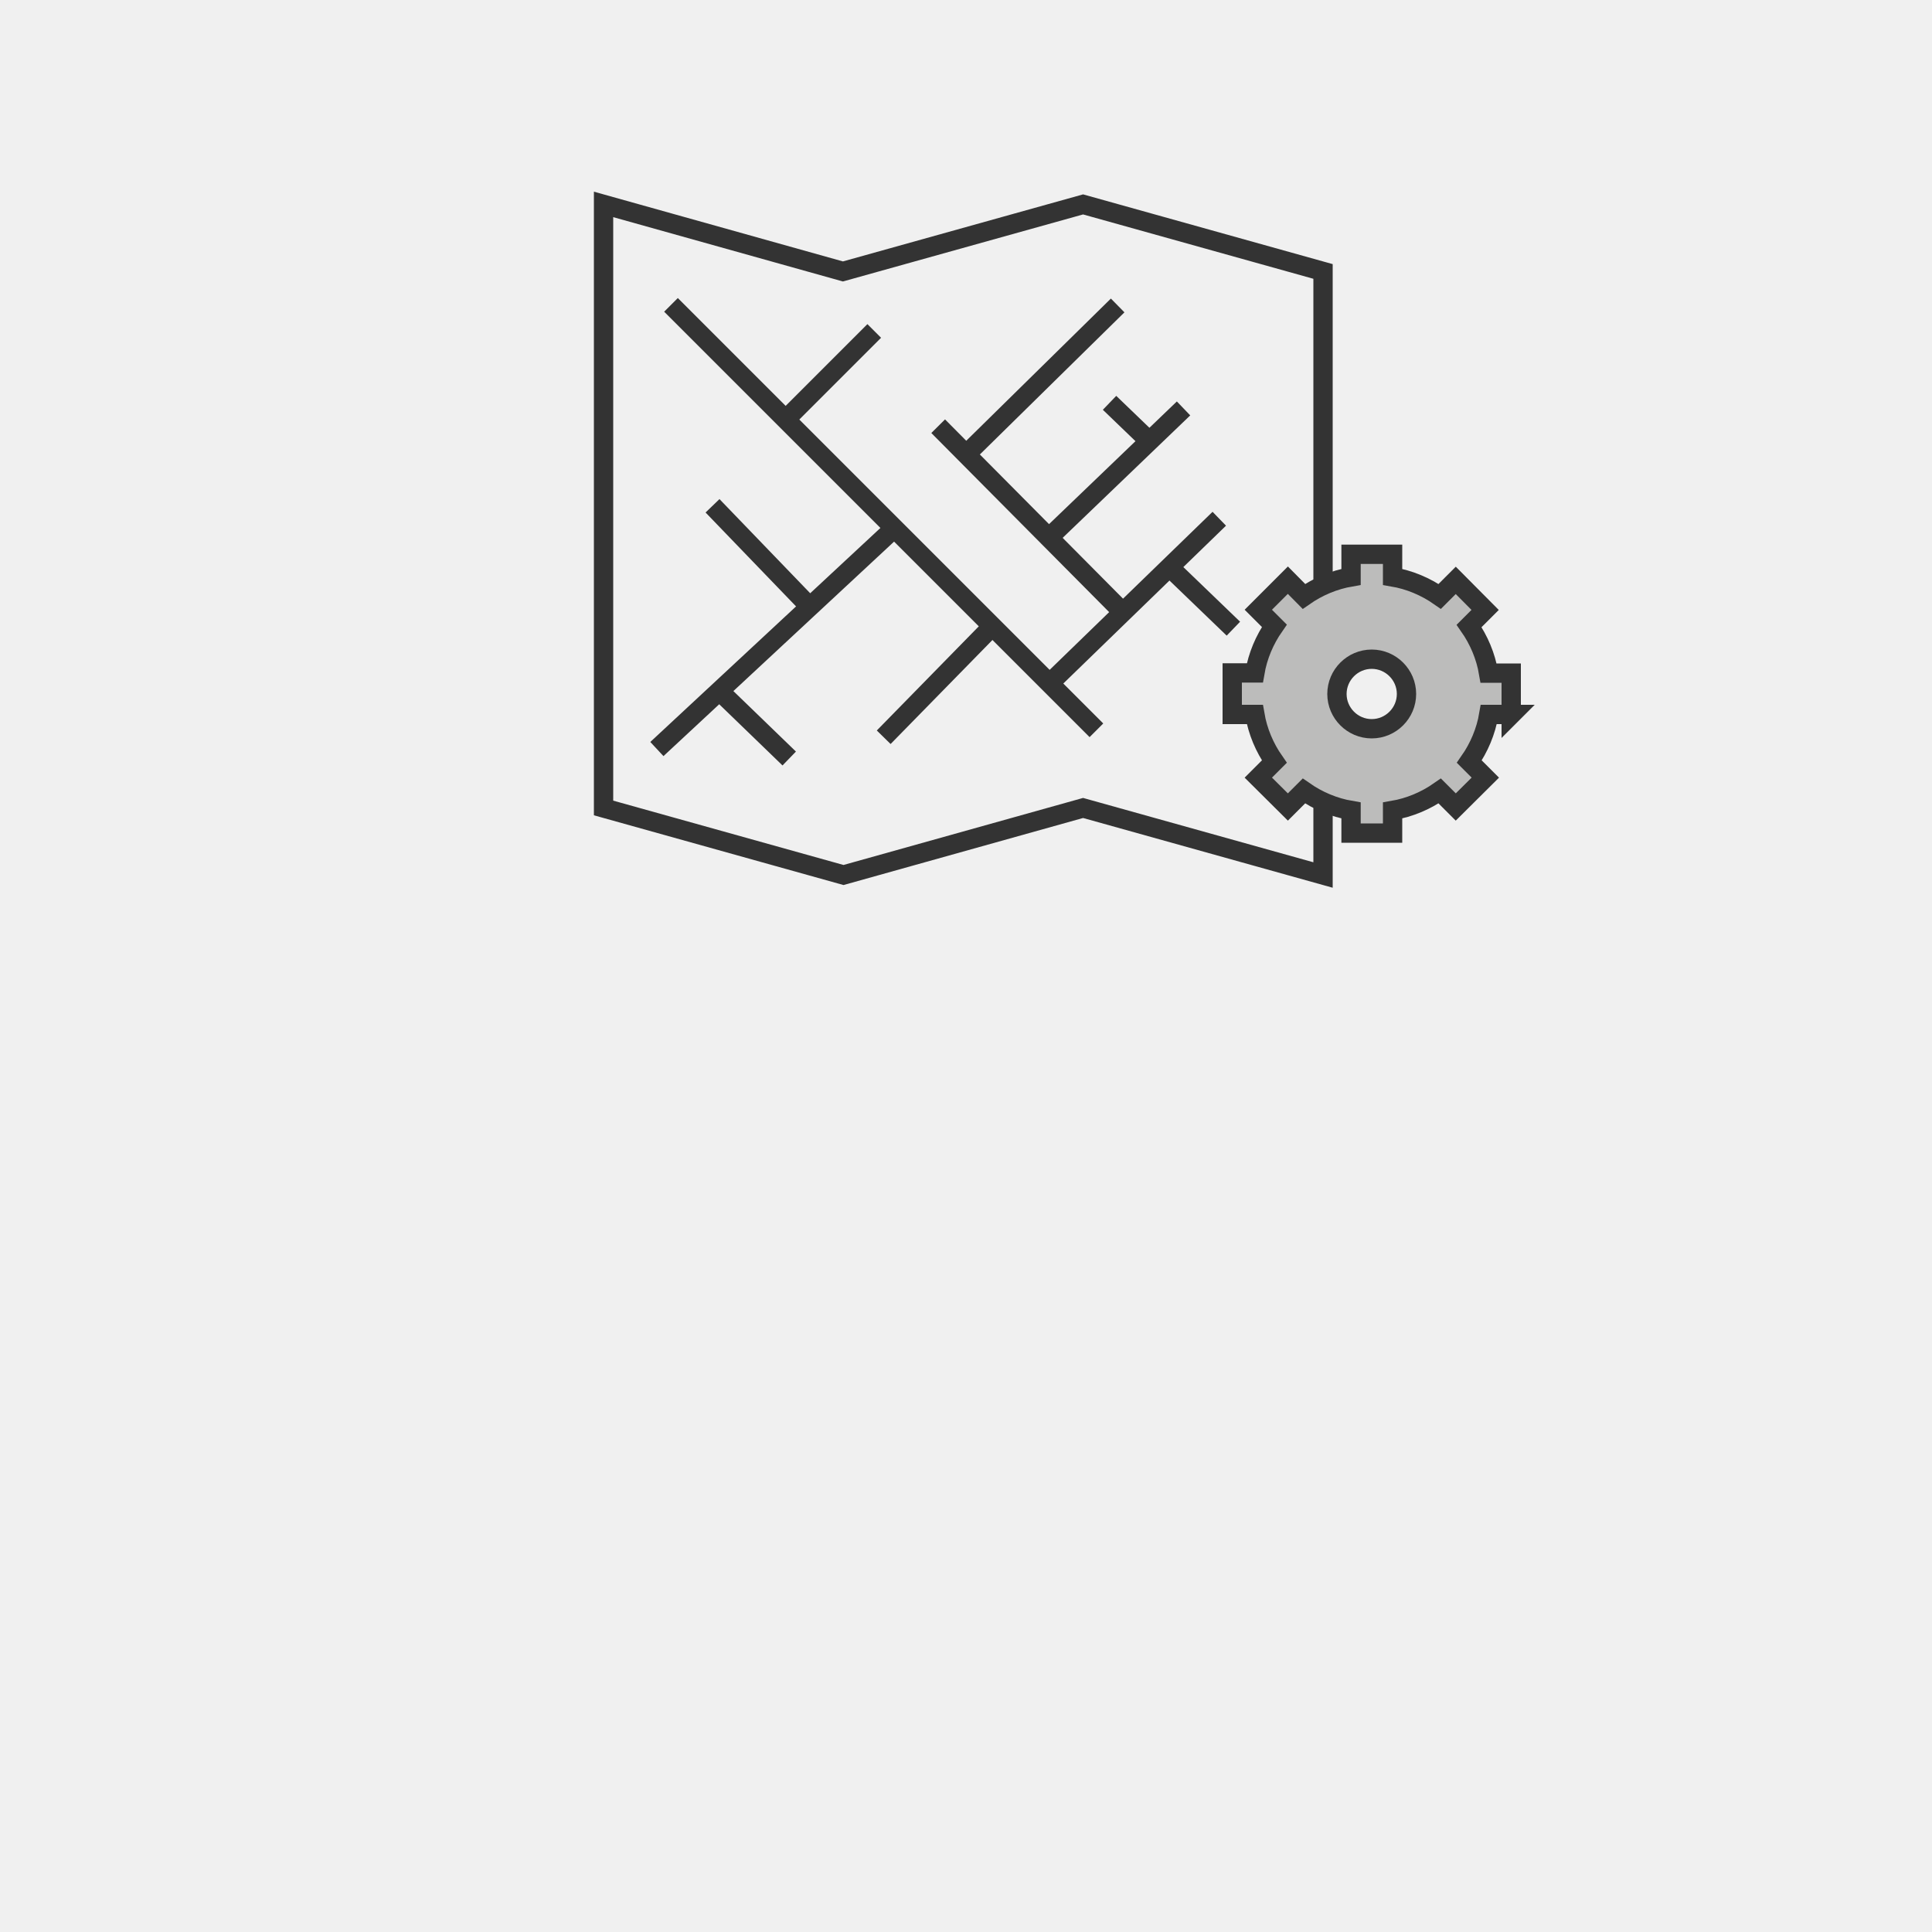
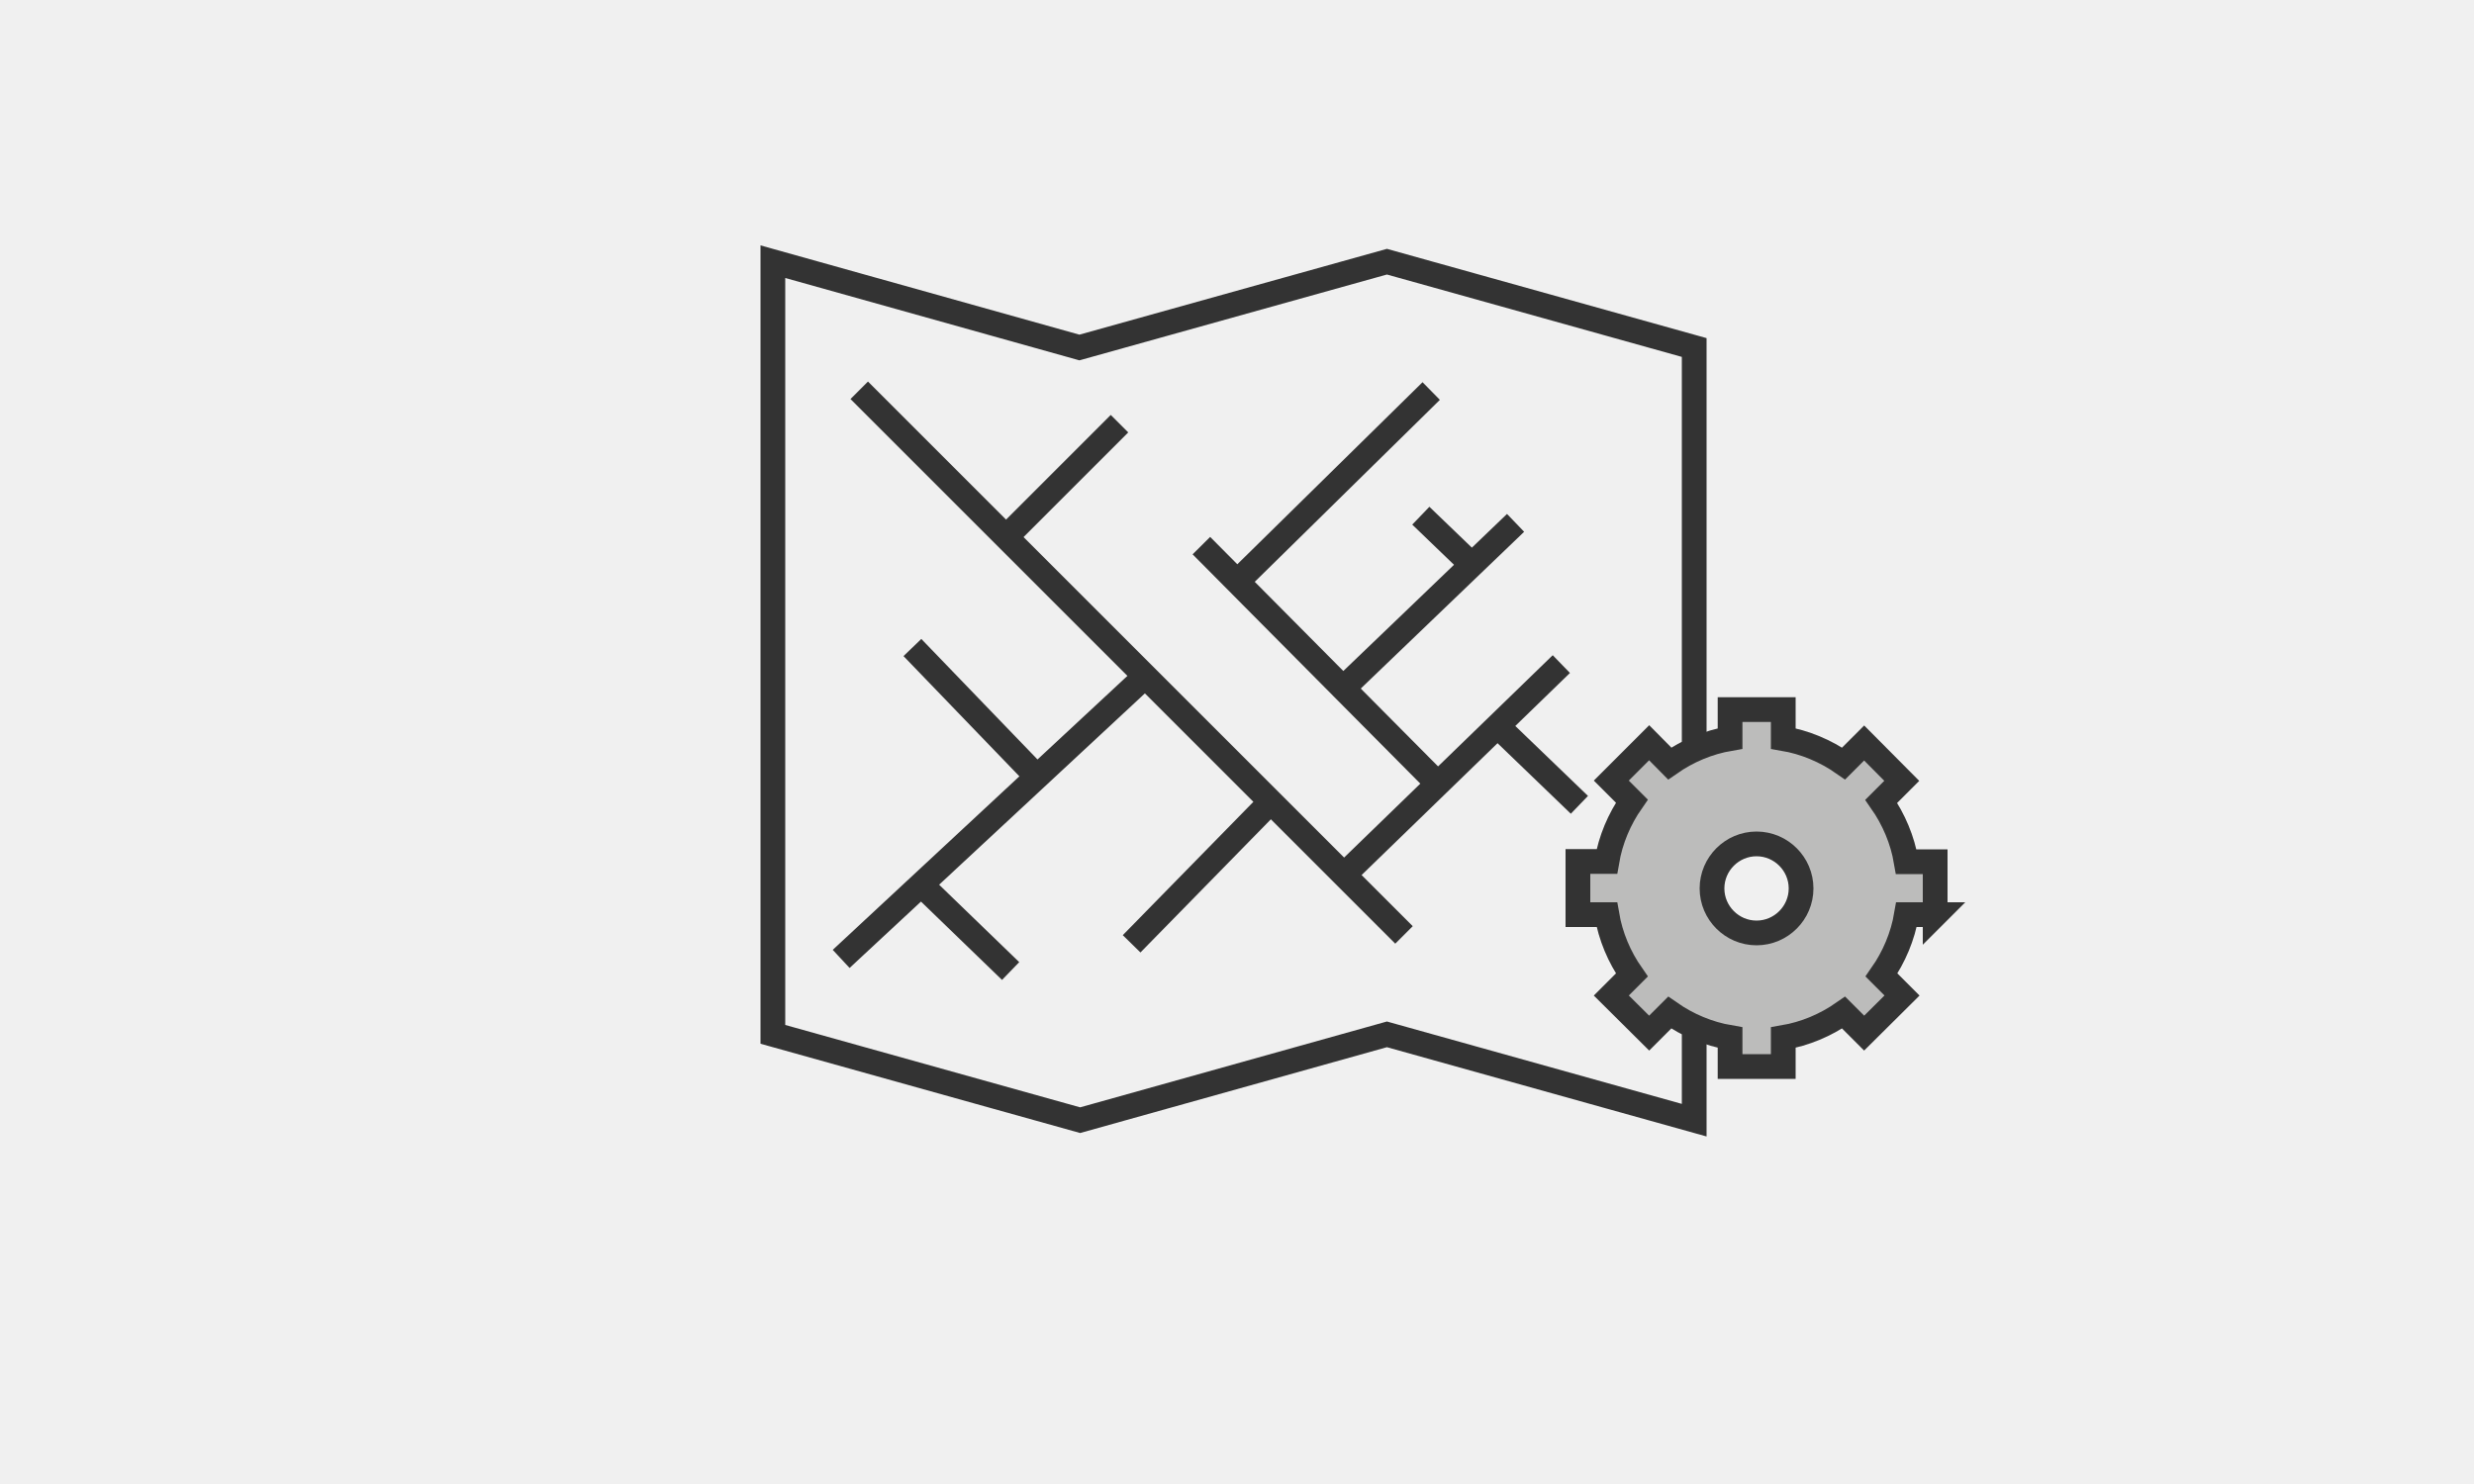
- <svg xmlns="http://www.w3.org/2000/svg" id="Layer_1" data-name="Layer 1" viewBox="0 0 100 100">
+ <svg xmlns="http://www.w3.org/2000/svg" id="Layer_1" data-name="Layer 1" viewBox="0 0 100 60">
  <defs>
    <style>
      .cls-1, .cls-2, .cls-3 {
        fill: none;
      }

      .cls-4 {
        clip-path: url(#clippath);
      }

      .cls-5 {
        fill: #fff;
      }

      .cls-6 {
        fill: #bcbcbb;
      }

      .cls-2 {
        stroke-miterlimit: 10;
      }

      .cls-2, .cls-3 {
        stroke: #333;
      }
    </style>
    <clipPath id="clippath">
      <rect class="cls-1" x="19.49" y="-2.44" width="60.75" height="60.75" />
    </clipPath>
  </defs>
  <g>
    <g>
      <line class="cls-2" x1="34.73" y1="15.78" x2="56.75" y2="37.8" />
      <line class="cls-2" x1="34" y1="38.77" x2="46.29" y2="27.34" />
      <line class="cls-2" x1="36.88" y1="26.18" x2="41.92" y2="31.41" />
      <line class="cls-2" x1="40.85" y1="39.26" x2="37.24" y2="35.77" />
      <line class="cls-2" x1="40.67" y1="21.71" x2="45.25" y2="17.13" />
      <line class="cls-2" x1="48.56" y1="22.06" x2="58.28" y2="31.85" />
      <line class="cls-2" x1="54.41" y1="35.29" x2="63.11" y2="26.85" />
      <line class="cls-2" x1="54.29" y1="27.83" x2="61.26" y2="21.14" />
      <line class="cls-2" x1="50.13" y1="23.4" x2="57.85" y2="15.81" />
      <line class="cls-2" x1="45.74" y1="38.16" x2="51.37" y2="32.41" />
      <line class="cls-2" x1="60.63" y1="29.45" x2="63.84" y2="32.54" />
      <line class="cls-2" x1="59.55" y1="22.89" x2="57.43" y2="20.85" />
      <path class="cls-6" d="M77.04,34.66l-1.01-2.44,.83-.83-1.52-1.53-.83,.83-2.44-1.01v-1.17h-2.15v1.17l-2.44,1.01-.83-.84-1.53,1.53,.83,.83-1.01,2.44h-1.17v2.15h1.17l1.01,2.44-.83,.83,1.53,1.52,.83-.83,2.44,1.01v1.17h2.15v-1.17l2.44-1.01,.83,.83,.87-.86,.66-.66-.83-.83,1.01-2.44h1.17v-2.15h-1.17Zm-6.04,2.86c-.98,0-1.78-.8-1.78-1.78s.8-1.78,1.78-1.78,1.78,.8,1.78,1.78-.8,1.78-1.78,1.78Z" />
      <g>
        <path class="cls-3" d="M78.22,36.99v-2.15h-1.17c-.15-.88-.5-1.71-1.01-2.44l.83-.83-1.52-1.53-.83,.83c-.73-.51-1.56-.86-2.44-1.01v-1.17h-2.15v1.17c-.88,.15-1.71,.5-2.44,1.01l-.83-.84-1.53,1.53,.83,.83c-.51,.73-.86,1.56-1.01,2.44h-1.17v2.15h1.17c.15,.88,.5,1.71,1.01,2.44l-.83,.83,1.53,1.52,.83-.83c.73,.51,1.56,.86,2.44,1.01v1.17h2.15v-1.17c.88-.15,1.71-.5,2.44-1.01l.83,.83,1.53-1.52-.83-.83c.51-.73,.86-1.56,1.01-2.44h1.17Z" />
        <path class="cls-3" d="M71,37.72c.99,0,1.8-.81,1.8-1.8s-.81-1.8-1.8-1.8-1.8,.81-1.8,1.8,.81,1.8,1.8,1.8Z" />
      </g>
    </g>
    <g class="cls-4">
      <path class="cls-2" d="M68.48,30.08V14.05l-12.42-3.47-12.43,3.47-12.39-3.47v31.24l12.42,3.47,12.4-3.47,12.42,3.47v-3.76" />
    </g>
  </g>
</svg>
